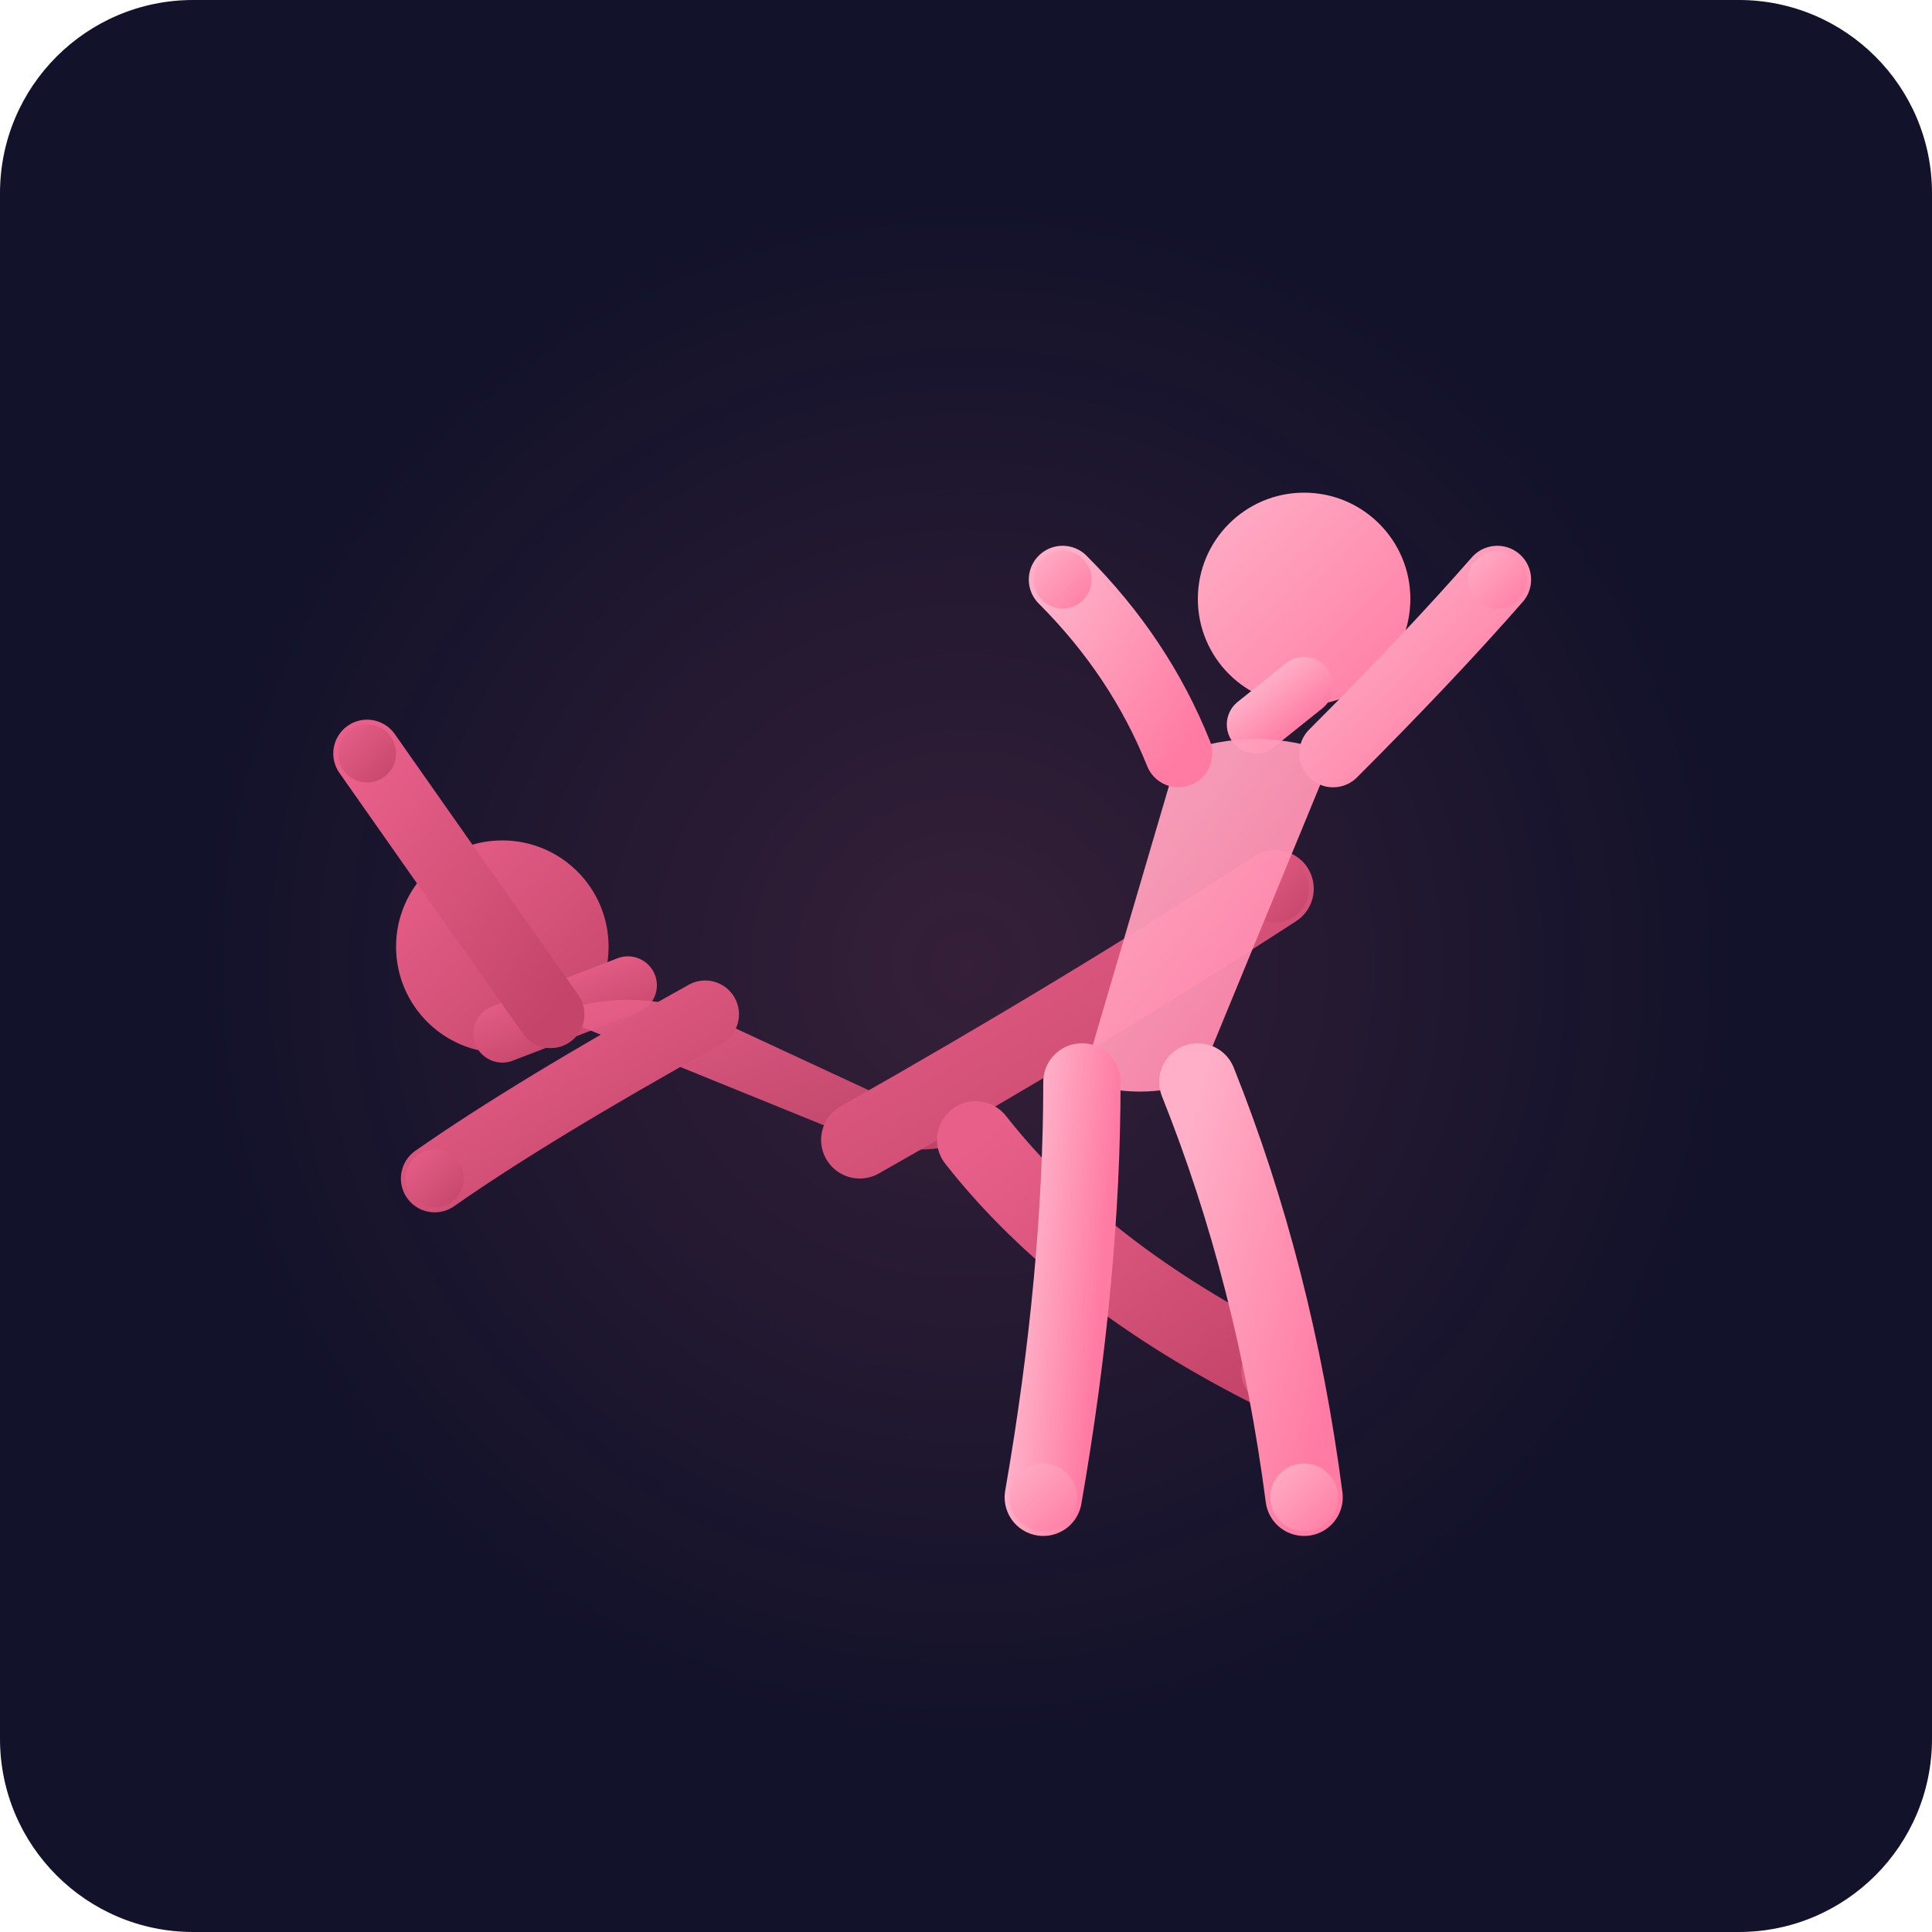
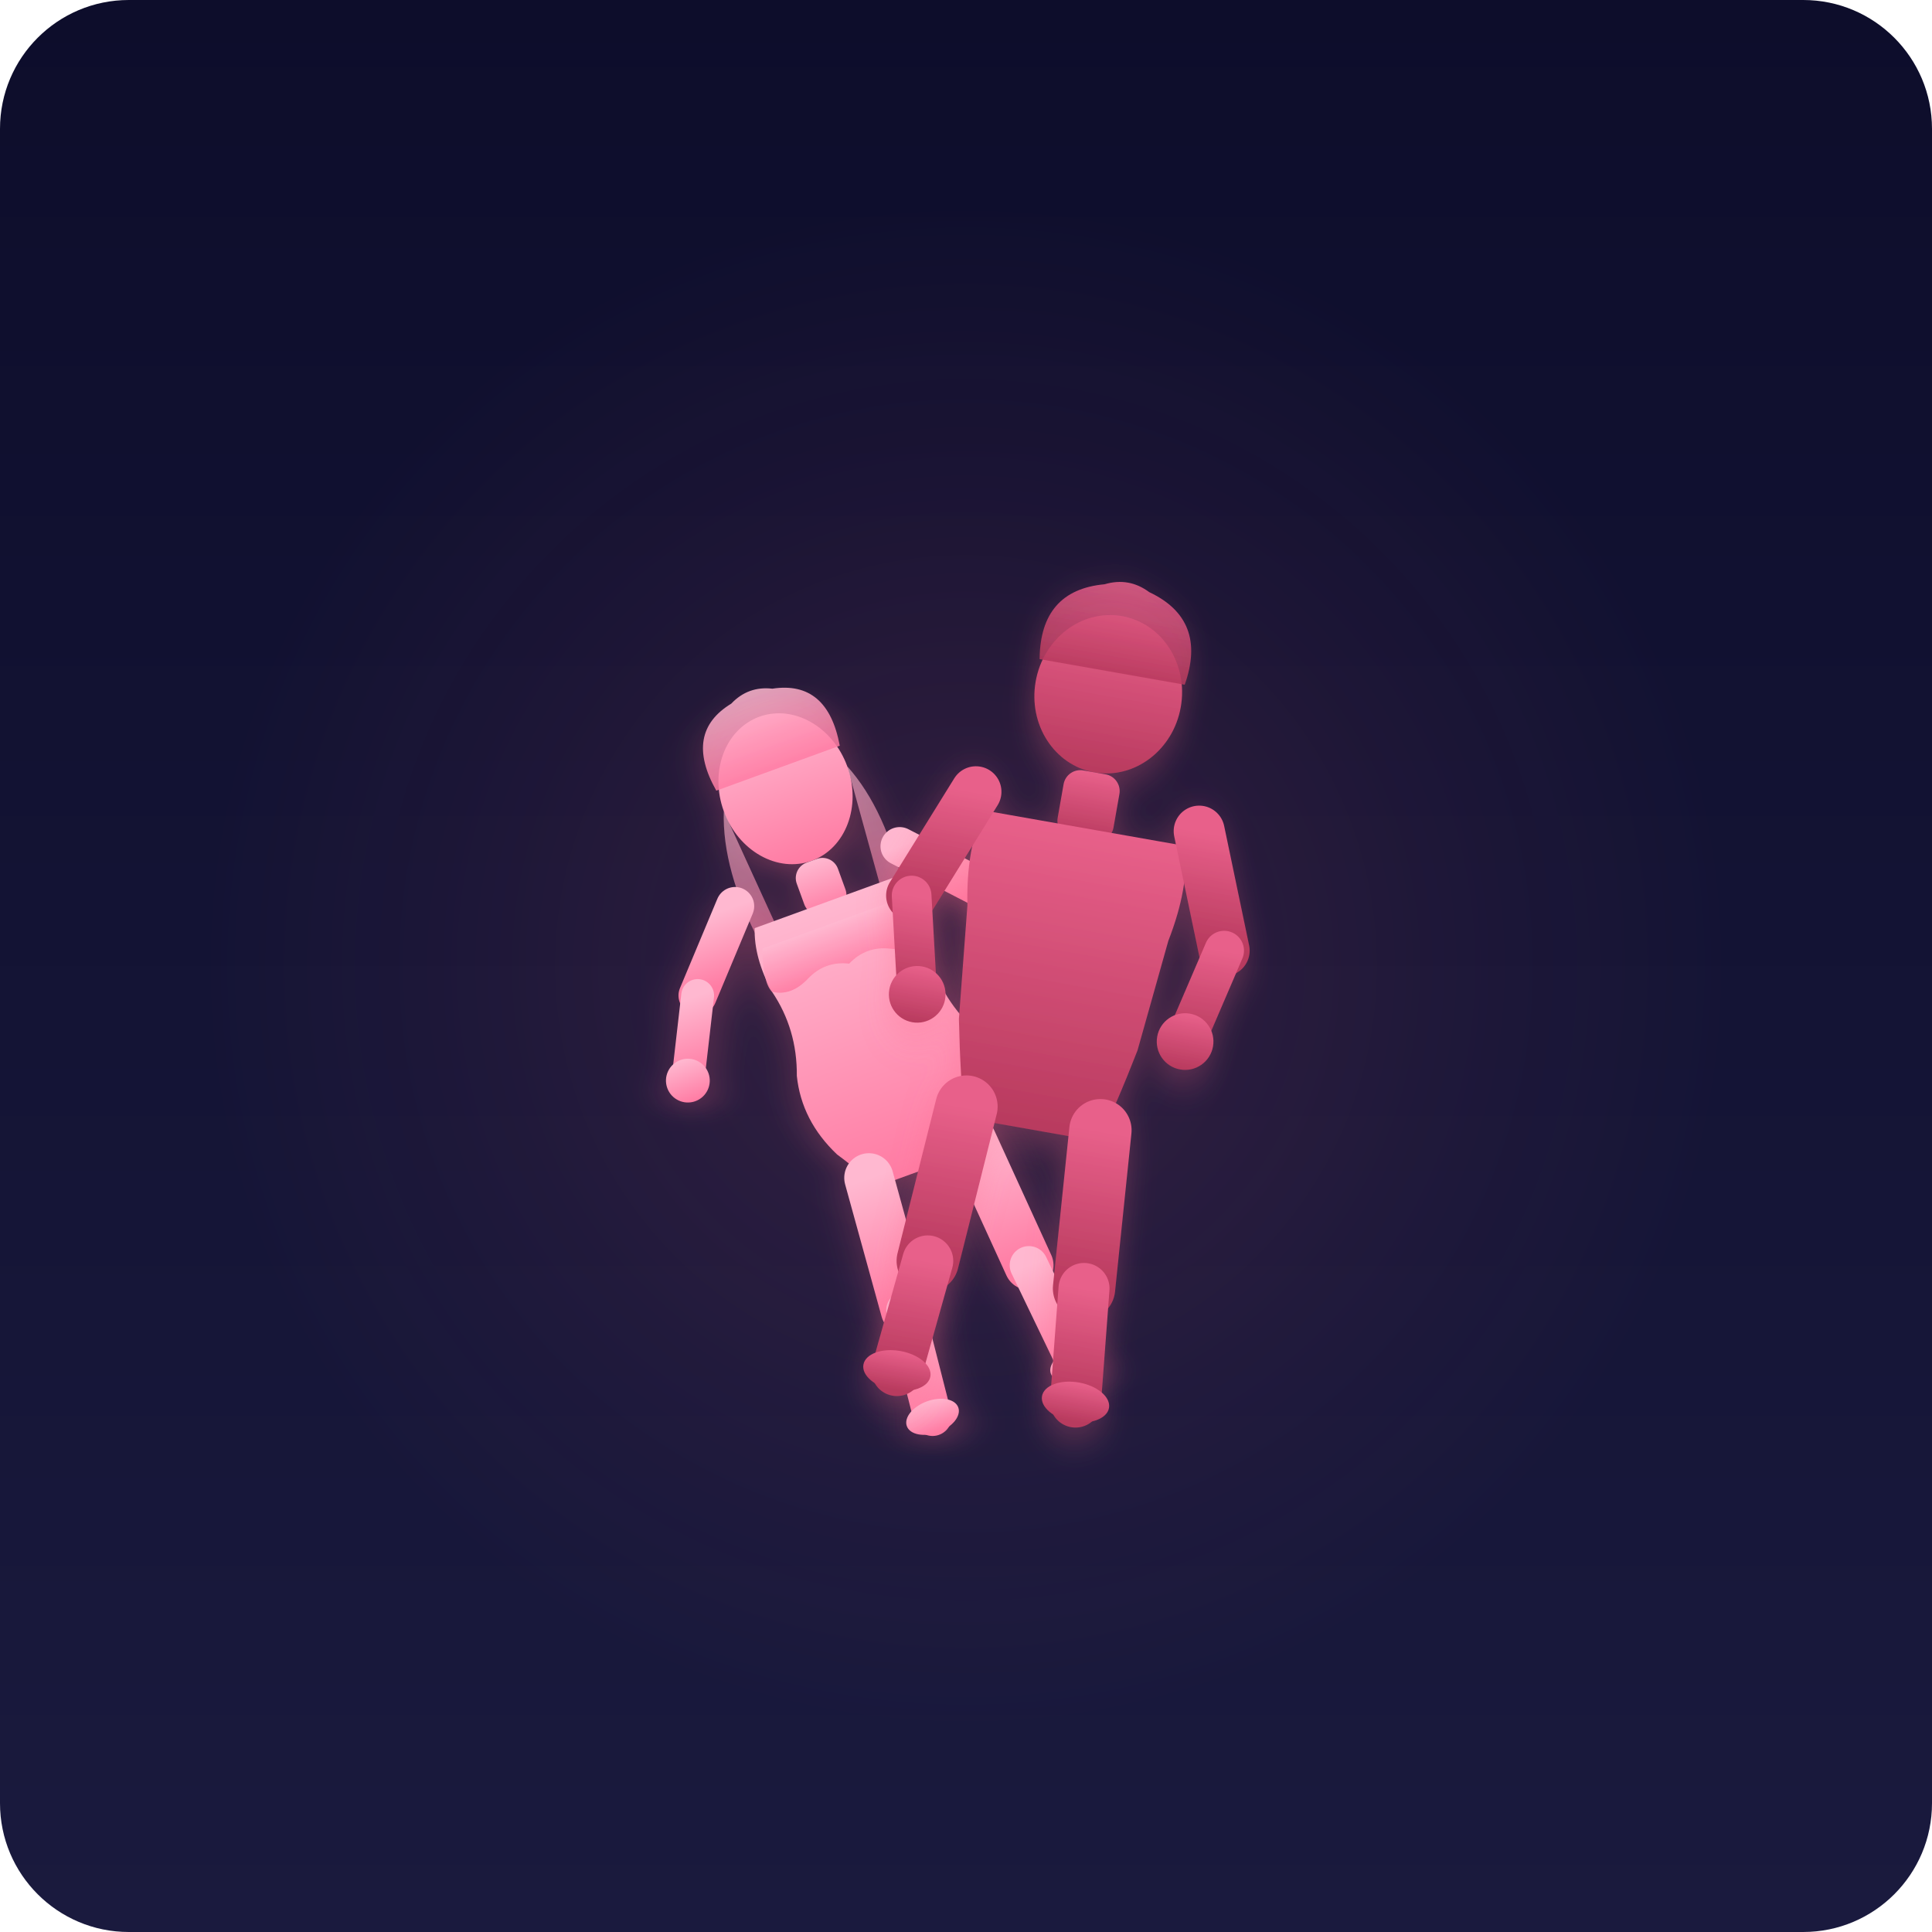
- <svg xmlns="http://www.w3.org/2000/svg" viewBox="0 0 200 200" width="200" height="200">
+ <svg xmlns="http://www.w3.org/2000/svg" viewBox="0 0 300 300" width="300" height="300">
  <defs>
-     <linearGradient id="g1" x1="0%" y1="0%" x2="100%" y2="100%">
-       <stop offset="0%" style="stop-color:#FFB0C8;stop-opacity:1" />
-       <stop offset="100%" style="stop-color:#FF7BA3;stop-opacity:1" />
+     <linearGradient id="bg" x1="0" y1="0" x2="0" y2="1">
+       <stop offset="0%" stop-color="#0d0d2b" />
+       <stop offset="100%" stop-color="#1a1a3e" />
    </linearGradient>
-     <linearGradient id="g2" x1="0%" y1="0%" x2="100%" y2="100%">
-       <stop offset="0%" style="stop-color:#E8608A;stop-opacity:1" />
-       <stop offset="100%" style="stop-color:#C44569;stop-opacity:1" />
+     <linearGradient id="f1" x1="0" y1="0" x2="0" y2="1">
+       <stop offset="0%" stop-color="#FFB8D0" />
+       <stop offset="100%" stop-color="#FF7BA3" />
+     </linearGradient>
+     <linearGradient id="f2" x1="0" y1="0" x2="0" y2="1">
+       <stop offset="0%" stop-color="#E8608A" />
+       <stop offset="100%" stop-color="#B83A5E" />
    </linearGradient>
    <radialGradient id="glow" cx="50%" cy="50%" r="50%">
-       <stop offset="0%" style="stop-color:#FF6B8A;stop-opacity:0.15" />
-       <stop offset="100%" style="stop-color:#FF6B8A;stop-opacity:0" />
+       <stop offset="0%" stop-color="#FF6B8A" stop-opacity="0.15" />
+       <stop offset="60%" stop-color="#FF6B8A" stop-opacity="0.05" />
+       <stop offset="100%" stop-color="#FF6B8A" stop-opacity="0" />
    </radialGradient>
+     <filter id="shadow" x="-20%" y="-20%" width="140%" height="140%">
+       <feDropShadow dx="0" dy="2" stdDeviation="3" flood-color="#FF6B8A" flood-opacity="0.3" />
+     </filter>
  </defs>
-   <rect width="200" height="200" fill="#12122a" rx="20" />
-   <circle cx="100" cy="100" r="80" fill="url(#glow)" />
-   <circle cx="52" cy="98" r="11" fill="url(#g2)" />
-   <line x1="52" y1="107" x2="65.0" y2="102.0" stroke="url(#g2)" stroke-width="6" stroke-linecap="round" />
-   <path d="M57,105 Q65.0,102 73,105               L101,118 Q95.0,120 89,118 Z" fill="url(#g2)" opacity="0.95" />
-   <path d="M57,105 Q45,88 38,78" fill="none" stroke="url(#g2)" stroke-width="7" stroke-linecap="round" />
-   <circle cx="38" cy="78" r="3.0" fill="url(#g2)" />
-   <path d="M73,105 Q55,115 45,122" fill="none" stroke="url(#g2)" stroke-width="7" stroke-linecap="round" />
-   <circle cx="45" cy="122" r="3.0" fill="url(#g2)" />
-   <path d="M89,118 Q112,105 132,92" fill="none" stroke="url(#g2)" stroke-width="8" stroke-linecap="round" />
-   <circle cx="132" cy="92" r="3.5" fill="url(#g2)" />
-   <path d="M101,118 Q112,132 132,142" fill="none" stroke="url(#g2)" stroke-width="8" stroke-linecap="round" />
-   <circle cx="132" cy="142" r="3.5" fill="url(#g2)" />
-   <circle cx="135" cy="62" r="11" fill="url(#g1)" />
-   <line x1="135" y1="71" x2="130.0" y2="75.0" stroke="url(#g1)" stroke-width="6" stroke-linecap="round" />
-   <path d="M122,78 Q130.0,75 138,78               L124,112 Q118.0,114 112,112 Z" fill="url(#g1)" opacity="0.95" />
-   <path d="M122,78 Q118,68 110,60" fill="none" stroke="url(#g1)" stroke-width="7" stroke-linecap="round" />
-   <circle cx="110" cy="60" r="3.0" fill="url(#g1)" />
-   <path d="M138,78 Q148,68 155,60" fill="none" stroke="url(#g1)" stroke-width="7" stroke-linecap="round" />
-   <circle cx="155" cy="60" r="3.0" fill="url(#g1)" />
-   <path d="M112,112 Q112,132 108,155" fill="none" stroke="url(#g1)" stroke-width="8" stroke-linecap="round" />
-   <circle cx="108" cy="155" r="3.5" fill="url(#g1)" />
-   <path d="M124,112 Q132,132 135,155" fill="none" stroke="url(#g1)" stroke-width="8" stroke-linecap="round" />
-   <circle cx="135" cy="155" r="3.5" fill="url(#g1)" />
+   <rect width="300" height="300" fill="url(#bg)" rx="20" />
+   <circle cx="150" cy="150" r="120" fill="url(#glow)" />
+   <g transform="translate(140,172) rotate(-20) scale(0.85)" filter="url(#shadow)">
+     <ellipse cx="0" cy="-62" rx="12" ry="14" fill="url(#f1)" />
+     <path d="M-12,-66 Q-14,-78 -4,-80 Q0,-82 4,-80 Q14,-78 12,-66" fill="url(#f1)" opacity="0.85" />
+     <path d="M-12,-62 Q-16,-52 -14,-37 Q-12,-32 -10,-37" fill="url(#f1)" opacity="0.6" />
+     <path d="M12,-62 Q16,-52 14,-37 Q12,-32 10,-37" fill="url(#f1)" opacity="0.6" />
+     <rect x="-4" y="-48" width="8" height="10" rx="3" fill="url(#f1)" />
+     <path d="M-14,-40 Q-16,-35 -15,-28 Q-13,-20 -16,-12 Q-18,-4 -14,4 Q-10,10 -10,12 L10,12 Q10,10 14,4 Q18,-4 16,-12 Q13,-20 15,-28 Q16,-35 14,-40 Z" fill="url(#f1)" />
+     <path d="M-14,-36 Q-16,-30 -15,-28 Q-12,-26 -8,-28 Q-4,-30 0,-28 Q4,-30 8,-28 Q12,-26 15,-28 Q16,-30 14,-36" fill="url(#f1)" opacity="0.9" />
+     <line x1="-16" y1="-45" x2="-28" y2="-32" stroke="url(#f1)" stroke-width="7" stroke-linecap="round" />
+     <line x1="-28" y1="-32" x2="-35" y2="-18" stroke="url(#f1)" stroke-width="6" stroke-linecap="round" />
+     <circle cx="-35" cy="-18" r="4" fill="url(#f1)" />
+     <line x1="16" y1="-45" x2="28" y2="-32" stroke="url(#f1)" stroke-width="7" stroke-linecap="round" />
+     <line x1="28" y1="-32" x2="35" y2="-18" stroke="url(#f1)" stroke-width="6" stroke-linecap="round" />
+     <circle cx="35" cy="-18" r="4" fill="url(#f1)" />
+     <line x1="-10" y1="10" x2="-12" y2="35" stroke="url(#f1)" stroke-width="9" stroke-linecap="round" />
+     <line x1="-12" y1="35" x2="-14" y2="55" stroke="url(#f1)" stroke-width="7" stroke-linecap="round" />
+     <ellipse cx="-14" cy="55" rx="5" ry="3" fill="url(#f1)" />
+     <line x1="10" y1="10" x2="12" y2="35" stroke="url(#f1)" stroke-width="9" stroke-linecap="round" />
+     <line x1="12" y1="35" x2="14" y2="55" stroke="url(#f1)" stroke-width="7" stroke-linecap="round" />
+     <ellipse cx="14" cy="55" rx="5" ry="3" fill="url(#f1)" />
+   </g>
+   <g transform="translate(162,165) rotate(10) scale(0.88)" filter="url(#shadow)">
+     <ellipse cx="0" cy="-66" rx="13" ry="14" fill="url(#f2)" />
+     <path d="M-13,-70 Q-15,-82 -4,-85 Q0,-87 4,-85 Q15,-82 13,-70" fill="url(#f2)" opacity="0.85" />
+     <rect x="-5" y="-52" width="10" height="12" rx="3" fill="url(#f2)" />
+     <path d="M-18,-42 Q-20,-35 -18,-25 Q-17,-15 -16,-5 Q-14,5 -12,12 L12,12 Q14,5 16,-5 Q17,-15 18,-25 Q20,-35 18,-42 Z" fill="url(#f2)" />
+     <path d="M-18,-42 Q-22,-44 -22,-40 Q-22,-38 -18,-38" fill="url(#f2)" opacity="0.8" />
+     <path d="M18,-42 Q22,-44 22,-40 Q22,-38 18,-38" fill="url(#f2)" opacity="0.8" />
+     <line x1="-20" y1="-45" x2="-28" y2="-25" stroke="url(#f2)" stroke-width="9" stroke-linecap="round" />
+     <line x1="-28" y1="-25" x2="-24" y2="-8" stroke="url(#f2)" stroke-width="7" stroke-linecap="round" />
+     <circle cx="-24" cy="-8" r="5" fill="url(#f2)" />
+     <line x1="20" y1="-45" x2="28" y2="-25" stroke="url(#f2)" stroke-width="9" stroke-linecap="round" />
+     <line x1="28" y1="-25" x2="24" y2="-8" stroke="url(#f2)" stroke-width="7" stroke-linecap="round" />
+     <circle cx="24" cy="-8" r="5" fill="url(#f2)" />
+     <line x1="-12" y1="10" x2="-14" y2="38" stroke="url(#f2)" stroke-width="11" stroke-linecap="round" />
+     <line x1="-14" y1="38" x2="-16" y2="58" stroke="url(#f2)" stroke-width="9" stroke-linecap="round" />
+     <ellipse cx="-16" cy="58" rx="6" ry="3.5" fill="url(#f2)" />
+     <line x1="12" y1="10" x2="14" y2="38" stroke="url(#f2)" stroke-width="11" stroke-linecap="round" />
+     <line x1="14" y1="38" x2="16" y2="58" stroke="url(#f2)" stroke-width="9" stroke-linecap="round" />
+     <ellipse cx="16" cy="58" rx="6" ry="3.5" fill="url(#f2)" />
+   </g>
</svg>
